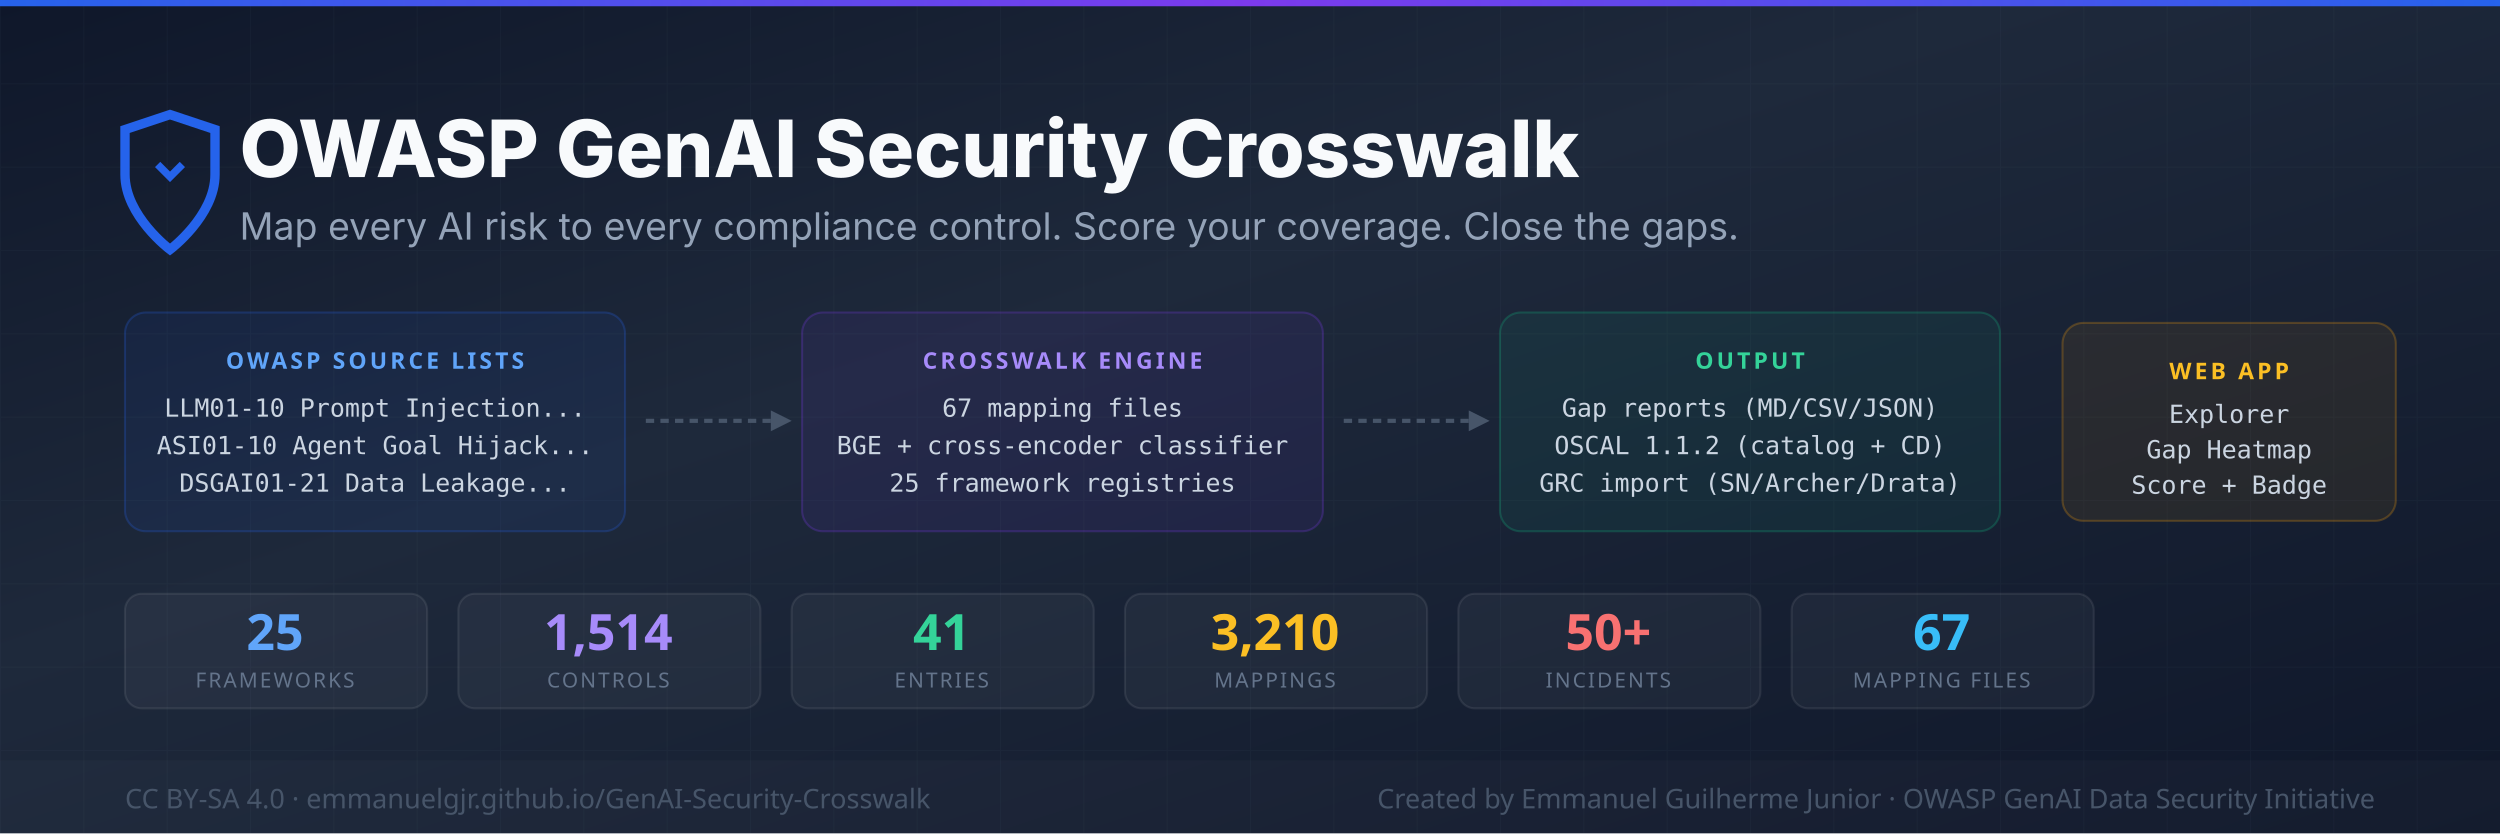
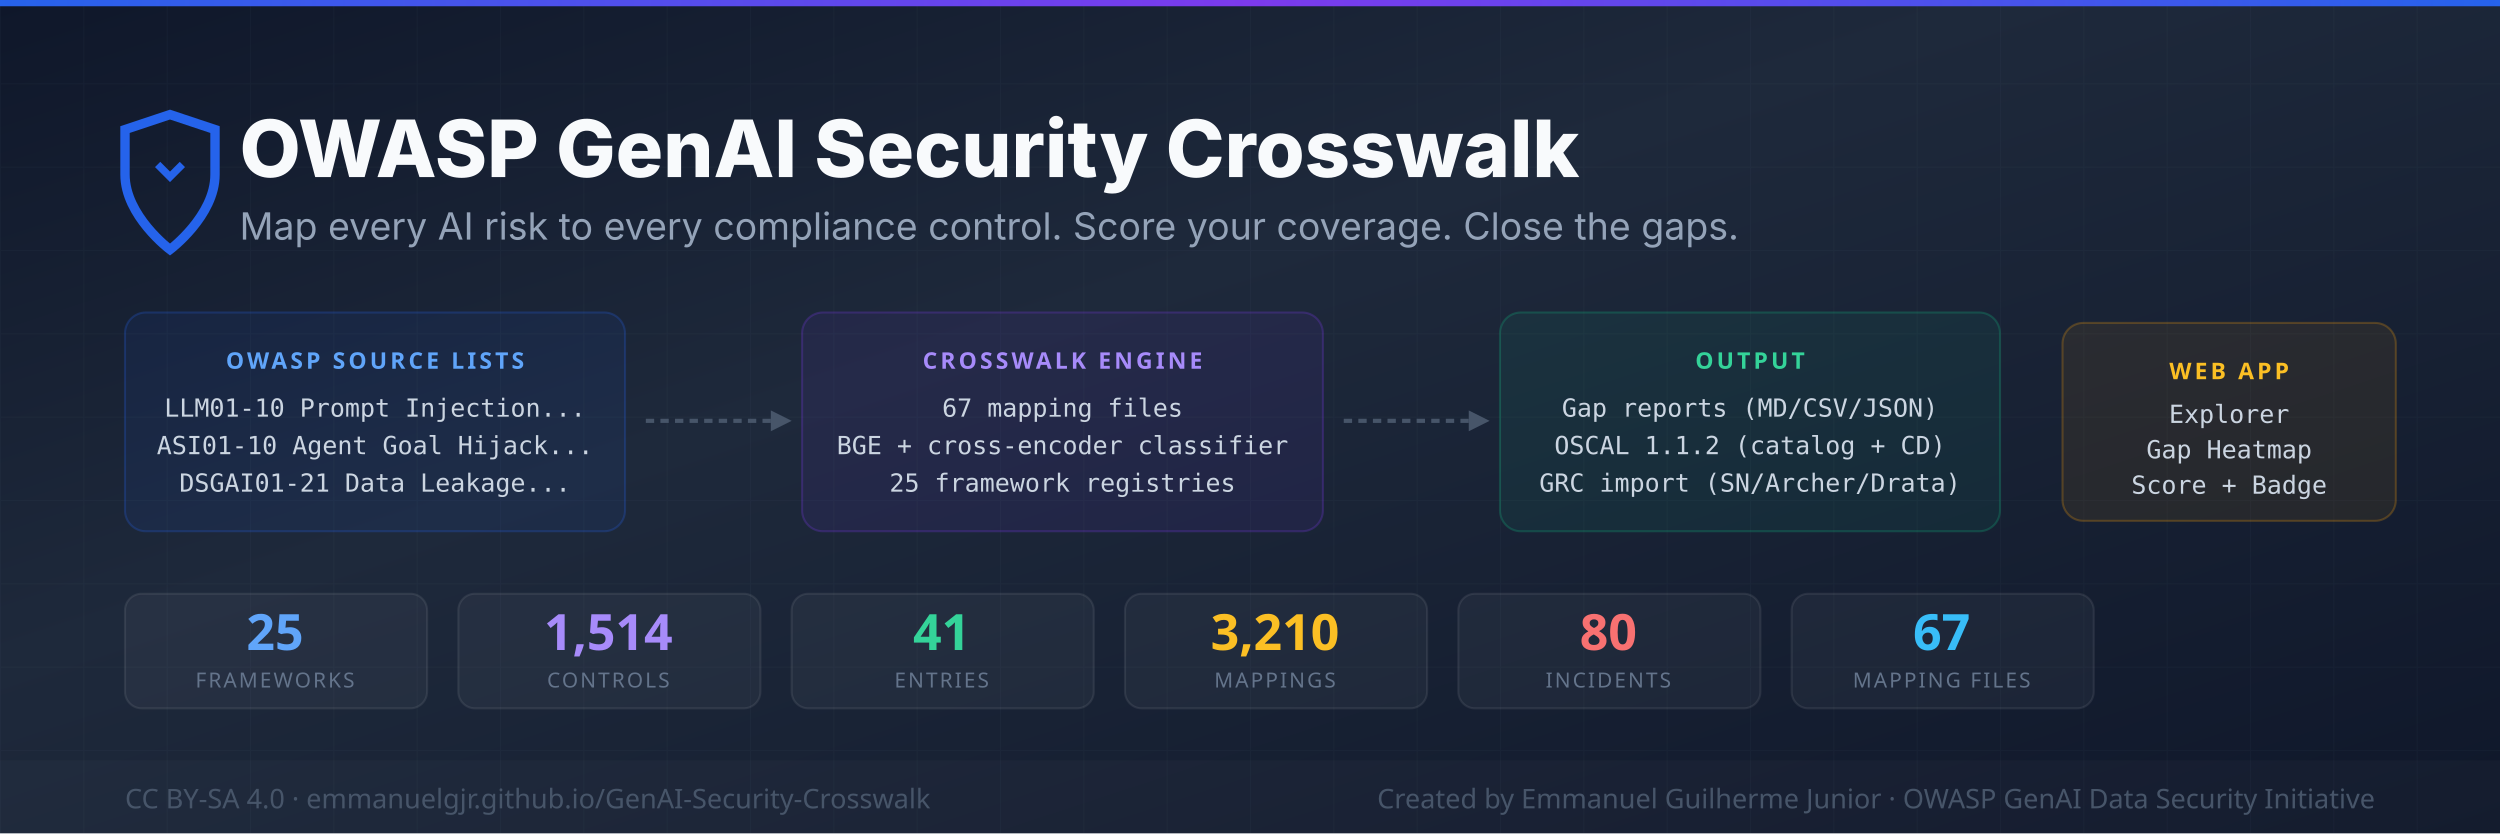
<svg xmlns="http://www.w3.org/2000/svg" width="1200" height="400" viewBox="0 0 1200 400">
  <defs>
    <linearGradient id="bg" x1="0%" y1="0%" x2="100%" y2="100%">
      <stop offset="0%" style="stop-color:#0f172a" />
      <stop offset="40%" style="stop-color:#1e293b" />
      <stop offset="100%" style="stop-color:#0f172a" />
    </linearGradient>
    <linearGradient id="accent" x1="0%" y1="0%" x2="100%" y2="0%">
      <stop offset="0%" style="stop-color:#2563eb" />
      <stop offset="50%" style="stop-color:#7c3aed" />
      <stop offset="100%" style="stop-color:#2563eb" />
    </linearGradient>
    <pattern id="grid" width="40" height="40" patternUnits="userSpaceOnUse">
      <path d="M 40 0 L 0 0 0 40" fill="none" stroke="rgba(148,163,184,0.04)" stroke-width="1" />
    </pattern>
  </defs>
  <rect width="1200" height="400" fill="url(#bg)" />
  <rect width="1200" height="400" fill="url(#grid)" />
  <rect y="0" width="1200" height="3" fill="url(#accent)" />
  <g transform="translate(60,55)">
    <path d="M24 4l-12-4-12 4v12c0 11 12 20 12 20s12-9 12-20V4z" fill="none" stroke="#2563eb" stroke-width="2.5" transform="scale(1.8)" />
    <path d="M12 18l4-4-1.4-1.4L12 15.2 9.4 12.6 8 14l4 4z" fill="#2563eb" transform="scale(1.8)" />
  </g>
  <text x="115" y="85" font-family="system-ui,-apple-system,sans-serif" font-size="38" font-weight="800" fill="#f8fafc">OWASP GenAI Security Crosswalk</text>
  <text x="115" y="115" font-family="system-ui,-apple-system,sans-serif" font-size="18" fill="#94a3b8">Map every AI risk to every compliance control. Score your coverage. Close the gaps.</text>
  <rect x="60" y="150" width="240" height="105" rx="10" fill="rgba(37,99,235,0.08)" stroke="rgba(37,99,235,0.25)" stroke-width="1" />
  <text x="180" y="177" font-family="system-ui,sans-serif" font-size="11" fill="#60a5fa" text-anchor="middle" font-weight="700" letter-spacing="1.5">OWASP SOURCE LISTS</text>
  <text x="180" y="200" font-family="monospace" font-size="12" fill="#cbd5e1" text-anchor="middle">LLM01-10   Prompt Injection...</text>
  <text x="180" y="218" font-family="monospace" font-size="12" fill="#cbd5e1" text-anchor="middle">ASI01-10   Agent Goal Hijack...</text>
  <text x="180" y="236" font-family="monospace" font-size="12" fill="#cbd5e1" text-anchor="middle">DSGAI01-21 Data Leakage...</text>
  <line x1="310" y1="202" x2="370" y2="202" stroke="#475569" stroke-width="2" stroke-dasharray="4,3" />
  <polygon points="370,197 380,202 370,207" fill="#475569" />
  <rect x="385" y="150" width="250" height="105" rx="10" fill="rgba(124,58,237,0.08)" stroke="rgba(124,58,237,0.25)" stroke-width="1" />
  <text x="510" y="177" font-family="system-ui,sans-serif" font-size="11" fill="#a78bfa" text-anchor="middle" font-weight="700" letter-spacing="1.5">CROSSWALK ENGINE</text>
  <text x="510" y="200" font-family="monospace" font-size="12" fill="#cbd5e1" text-anchor="middle">67 mapping files</text>
  <text x="510" y="218" font-family="monospace" font-size="12" fill="#cbd5e1" text-anchor="middle">BGE + cross-encoder classifier</text>
  <text x="510" y="236" font-family="monospace" font-size="12" fill="#cbd5e1" text-anchor="middle">25 framework registries</text>
  <line x1="645" y1="202" x2="705" y2="202" stroke="#475569" stroke-width="2" stroke-dasharray="4,3" />
  <polygon points="705,197 715,202 705,207" fill="#475569" />
  <rect x="720" y="150" width="240" height="105" rx="10" fill="rgba(16,185,129,0.08)" stroke="rgba(16,185,129,0.25)" stroke-width="1" />
  <text x="840" y="177" font-family="system-ui,sans-serif" font-size="11" fill="#34d399" text-anchor="middle" font-weight="700" letter-spacing="1.5">OUTPUT</text>
  <text x="840" y="200" font-family="monospace" font-size="12" fill="#cbd5e1" text-anchor="middle">Gap reports  (MD/CSV/JSON)</text>
  <text x="840" y="218" font-family="monospace" font-size="12" fill="#cbd5e1" text-anchor="middle">OSCAL 1.1.2  (catalog + CD)</text>
  <text x="840" y="236" font-family="monospace" font-size="12" fill="#cbd5e1" text-anchor="middle">GRC import   (SN/Archer/Drata)</text>
  <rect x="990" y="155" width="160" height="95" rx="10" fill="rgba(245,158,11,0.08)" stroke="rgba(245,158,11,0.25)" stroke-width="1" />
  <text x="1070" y="182" font-family="system-ui,sans-serif" font-size="11" fill="#fbbf24" text-anchor="middle" font-weight="700" letter-spacing="1.5">WEB APP</text>
  <text x="1070" y="203" font-family="monospace" font-size="12" fill="#cbd5e1" text-anchor="middle">Explorer</text>
  <text x="1070" y="220" font-family="monospace" font-size="12" fill="#cbd5e1" text-anchor="middle">Gap Heatmap</text>
  <text x="1070" y="237" font-family="monospace" font-size="12" fill="#cbd5e1" text-anchor="middle">Score + Badge</text>
  <rect x="60" y="285" width="145" height="55" rx="8" fill="rgba(255,255,255,0.04)" stroke="rgba(255,255,255,0.08)" stroke-width="1" />
  <text x="132" y="312" font-family="system-ui,sans-serif" font-size="24" font-weight="800" fill="#60a5fa" text-anchor="middle">25</text>
  <text x="132" y="330" font-family="system-ui,sans-serif" font-size="10" fill="#64748b" text-anchor="middle" letter-spacing="1">FRAMEWORKS</text>
  <rect x="220" y="285" width="145" height="55" rx="8" fill="rgba(255,255,255,0.04)" stroke="rgba(255,255,255,0.08)" stroke-width="1" />
  <text x="292" y="312" font-family="system-ui,sans-serif" font-size="24" font-weight="800" fill="#a78bfa" text-anchor="middle">1,514</text>
  <text x="292" y="330" font-family="system-ui,sans-serif" font-size="10" fill="#64748b" text-anchor="middle" letter-spacing="1">CONTROLS</text>
  <rect x="380" y="285" width="145" height="55" rx="8" fill="rgba(255,255,255,0.04)" stroke="rgba(255,255,255,0.08)" stroke-width="1" />
  <text x="452" y="312" font-family="system-ui,sans-serif" font-size="24" font-weight="800" fill="#34d399" text-anchor="middle">41</text>
  <text x="452" y="330" font-family="system-ui,sans-serif" font-size="10" fill="#64748b" text-anchor="middle" letter-spacing="1">ENTRIES</text>
  <rect x="540" y="285" width="145" height="55" rx="8" fill="rgba(255,255,255,0.04)" stroke="rgba(255,255,255,0.08)" stroke-width="1" />
  <text x="612" y="312" font-family="system-ui,sans-serif" font-size="24" font-weight="800" fill="#fbbf24" text-anchor="middle">3,210</text>
  <text x="612" y="330" font-family="system-ui,sans-serif" font-size="10" fill="#64748b" text-anchor="middle" letter-spacing="1">MAPPINGS</text>
  <rect x="700" y="285" width="145" height="55" rx="8" fill="rgba(255,255,255,0.04)" stroke="rgba(255,255,255,0.08)" stroke-width="1" />
-   <text x="772" y="312" font-family="system-ui,sans-serif" font-size="24" font-weight="800" fill="#f87171" text-anchor="middle">50+</text>
+   <text x="772" y="312" font-family="system-ui,sans-serif" font-size="24" font-weight="800" fill="#f87171" text-anchor="middle">80</text>
  <text x="772" y="330" font-family="system-ui,sans-serif" font-size="10" fill="#64748b" text-anchor="middle" letter-spacing="1">INCIDENTS</text>
  <rect x="860" y="285" width="145" height="55" rx="8" fill="rgba(255,255,255,0.04)" stroke="rgba(255,255,255,0.08)" stroke-width="1" />
  <text x="932" y="312" font-family="system-ui,sans-serif" font-size="24" font-weight="800" fill="#38bdf8" text-anchor="middle">67</text>
  <text x="932" y="330" font-family="system-ui,sans-serif" font-size="10" fill="#64748b" text-anchor="middle" letter-spacing="1">MAPPING FILES</text>
  <rect y="365" width="1200" height="35" fill="rgba(255,255,255,0.02)" />
  <text x="60" y="388" font-family="system-ui,sans-serif" font-size="13" fill="#475569">CC BY-SA 4.0  ·  emmanuelgjr.github.io/GenAI-Security-Crosswalk</text>
  <text x="1140" y="388" font-family="system-ui,sans-serif" font-size="13" fill="#475569" text-anchor="end">Created by Emmanuel Guilherme Junior  ·  OWASP GenAI Data Security Initiative</text>
</svg>
